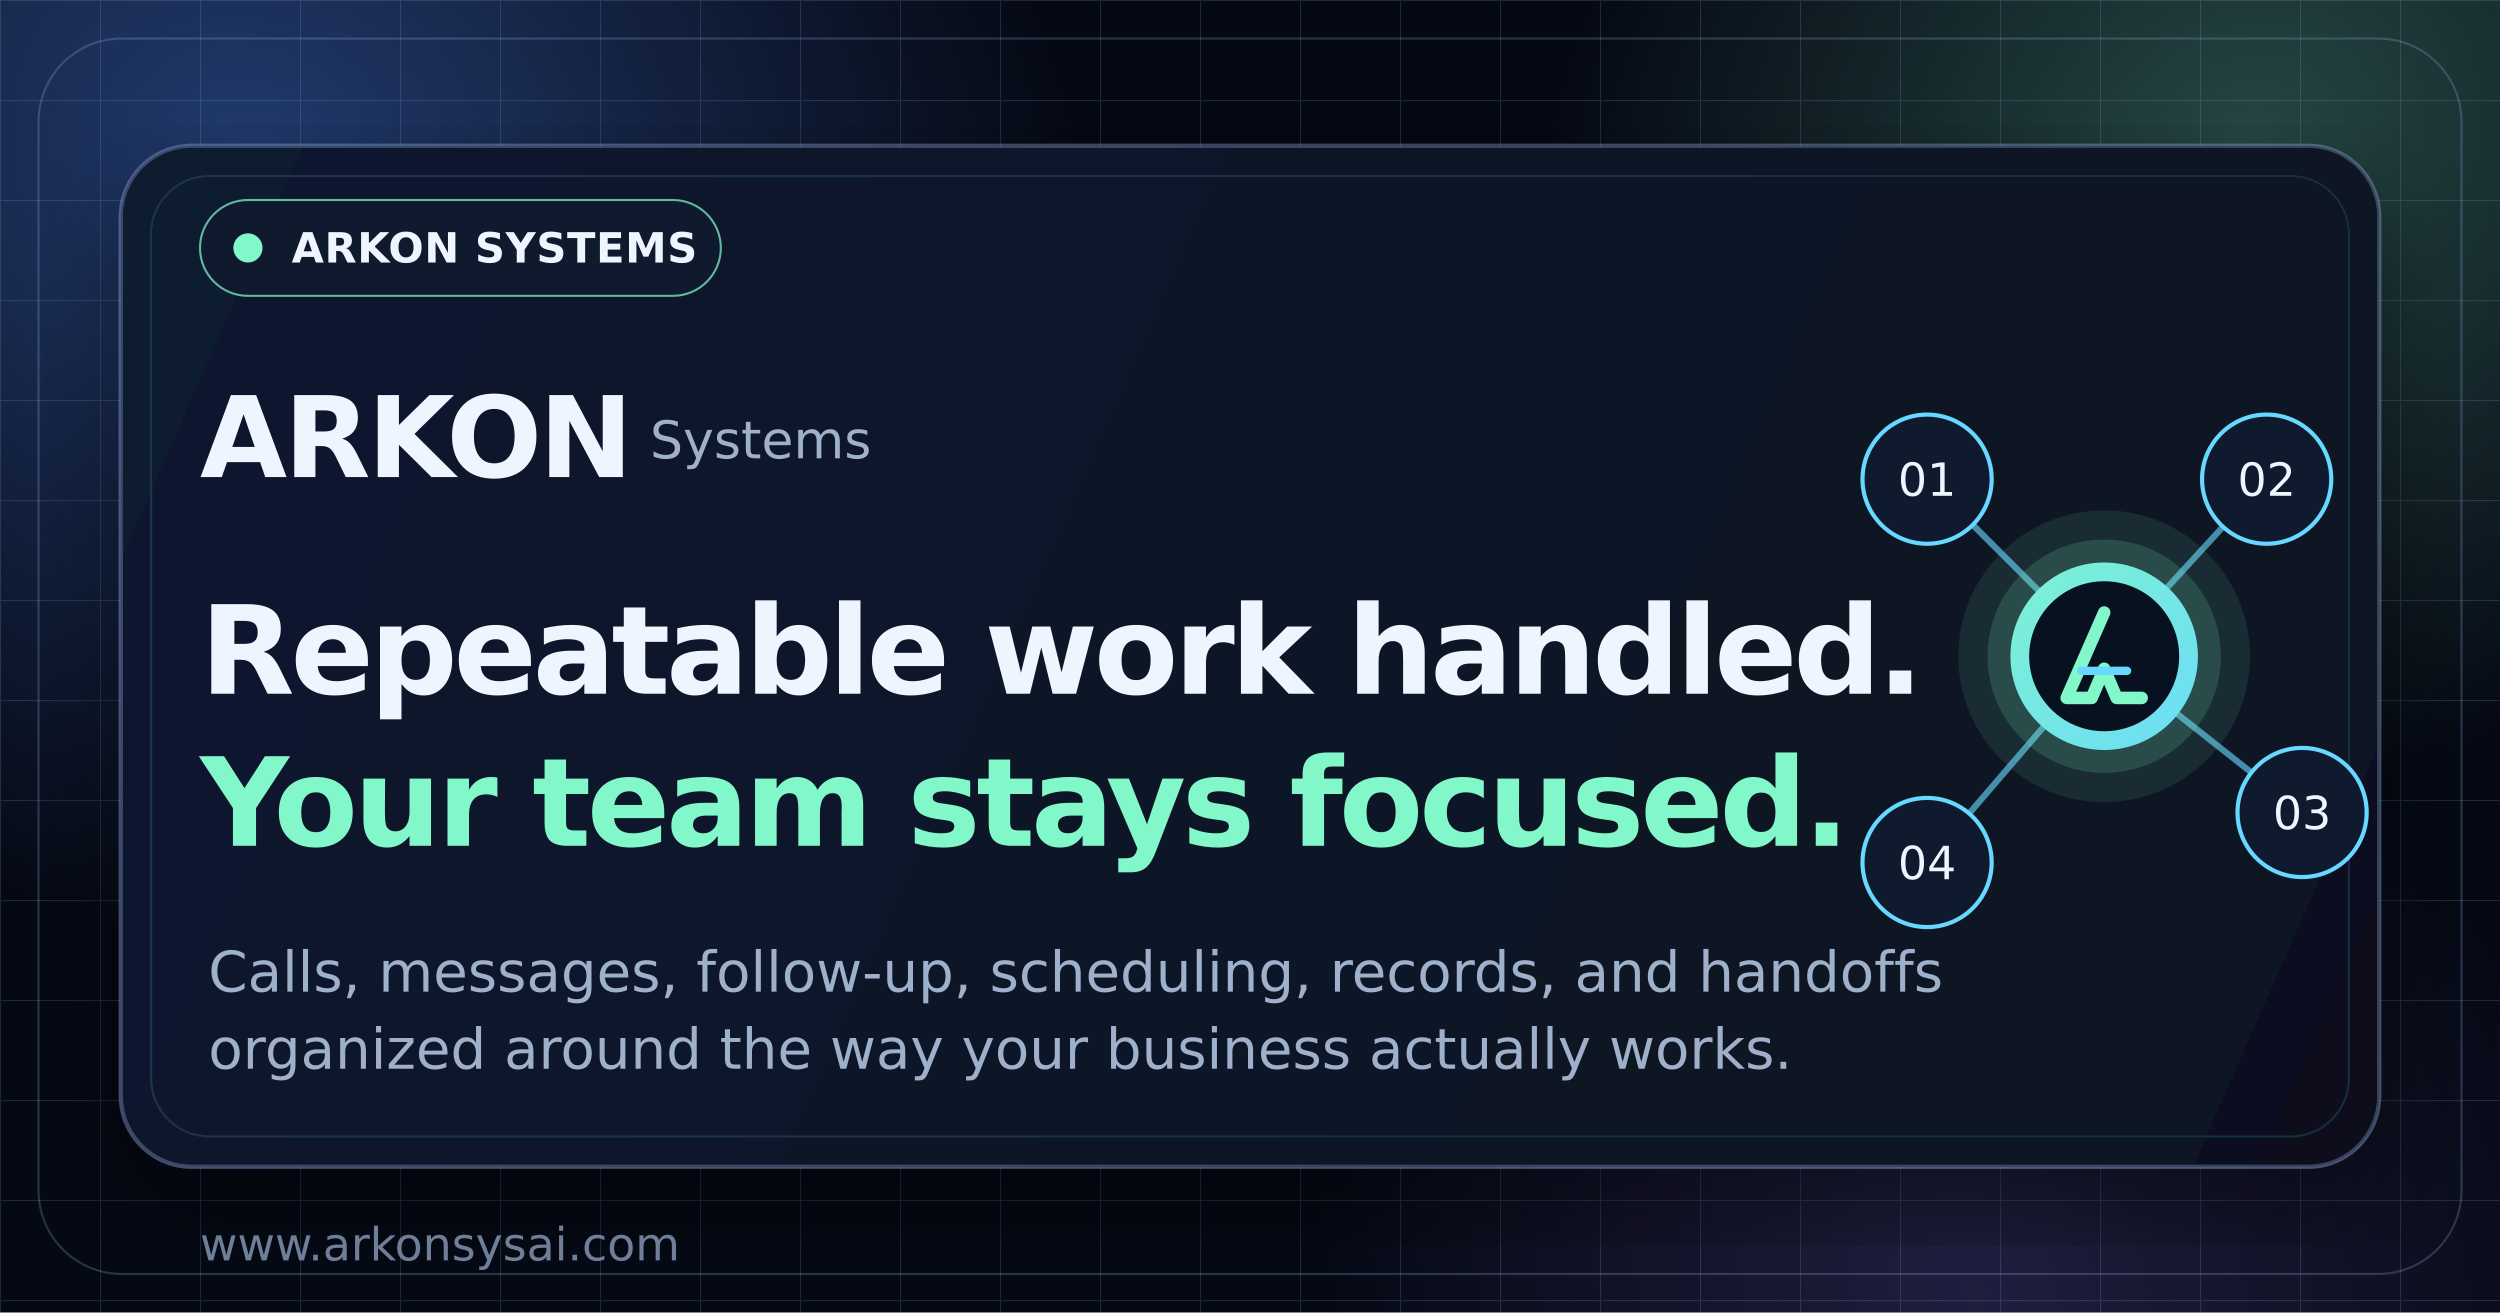
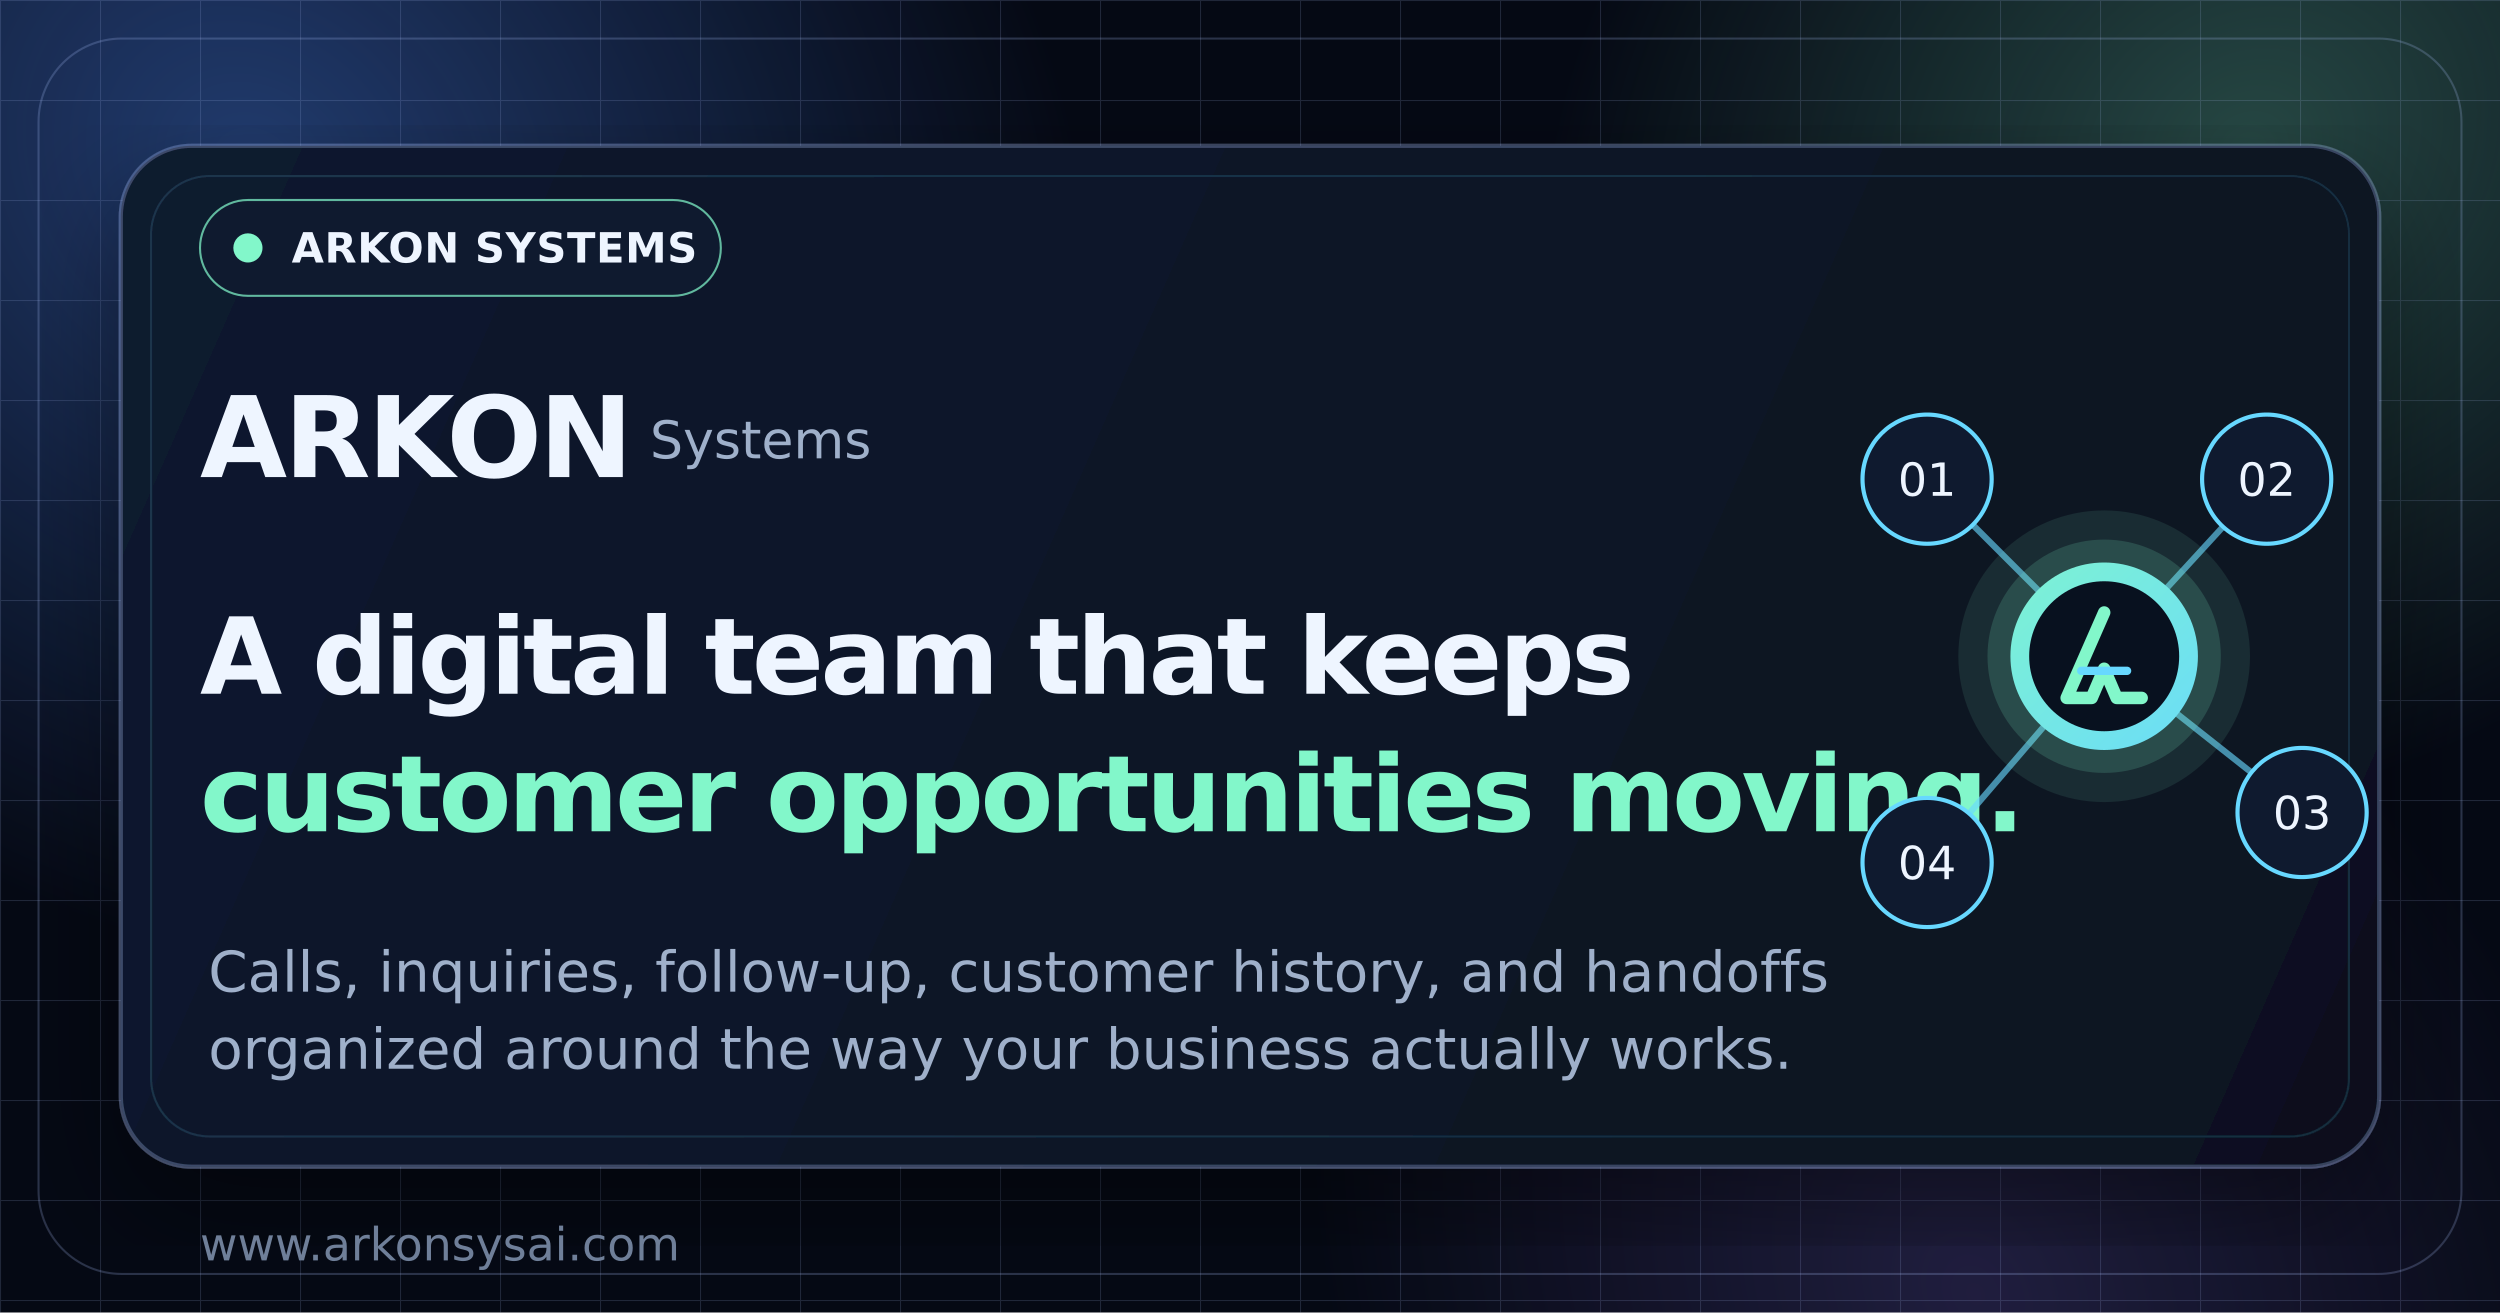
<svg xmlns="http://www.w3.org/2000/svg" width="1200" height="630" viewBox="0 0 1200 630" role="img" aria-labelledby="title desc">
  <defs>
    <radialGradient id="blueGlow" cx="0" cy="0" r="1" gradientUnits="userSpaceOnUse" gradientTransform="translate(120 80) rotate(38) scale(430 360)">
      <stop stop-color="#4f8cff" stop-opacity="0.38" />
      <stop offset="1" stop-color="#4f8cff" stop-opacity="0" />
    </radialGradient>
    <radialGradient id="mintGlow" cx="0" cy="0" r="1" gradientUnits="userSpaceOnUse" gradientTransform="translate(1080 70) rotate(145) scale(360 300)">
      <stop stop-color="#82f7ca" stop-opacity="0.26" />
      <stop offset="1" stop-color="#82f7ca" stop-opacity="0" />
    </radialGradient>
    <radialGradient id="violetGlow" cx="0" cy="0" r="1" gradientUnits="userSpaceOnUse" gradientTransform="translate(950 620) rotate(-118) scale(390 300)">
      <stop stop-color="#9b7cff" stop-opacity="0.18" />
      <stop offset="1" stop-color="#9b7cff" stop-opacity="0" />
    </radialGradient>
    <linearGradient id="panel" x1="70" y1="82" x2="1128" y2="548" gradientUnits="userSpaceOnUse">
      <stop stop-color="#0f1a2f" />
      <stop offset="1" stop-color="#08111f" />
    </linearGradient>
    <linearGradient id="nodeRing" x1="944" y1="250" x2="1072" y2="380" gradientUnits="userSpaceOnUse">
      <stop stop-color="#82f7ca" />
      <stop offset="1" stop-color="#67d8ff" />
    </linearGradient>
    <pattern id="grid" width="48" height="48" patternUnits="userSpaceOnUse">
      <path d="M48 0H0V48" fill="none" stroke="#afc7ff" stroke-opacity="0.16" stroke-width="1" />
    </pattern>
    <filter id="shadow" x="20" y="38" width="1160" height="560" filterUnits="userSpaceOnUse">
      <feDropShadow dx="0" dy="22" stdDeviation="28" flood-color="#000000" flood-opacity="0.42" />
    </filter>
  </defs>
  <rect width="1200" height="630" fill="#050914" />
  <rect width="1200" height="630" fill="url(#blueGlow)" />
  <rect width="1200" height="630" fill="url(#mintGlow)" />
  <rect width="1200" height="630" fill="url(#violetGlow)" />
  <rect width="1200" height="630" fill="url(#grid)" />
  <rect x="18.5" y="18.5" width="1163" height="593" rx="40" fill="none" stroke="#afc7ff" stroke-opacity="0.22" />
  <g filter="url(#shadow)">
    <rect x="58" y="70" width="1084" height="490" rx="34" fill="url(#panel)" stroke="#afc7ff" stroke-opacity="0.28" stroke-width="2" />
    <rect x="72.5" y="84.5" width="1055" height="461" rx="28" fill="none" stroke="#67d8ff" stroke-opacity="0.14" />
  </g>
  <g>
    <rect x="96" y="96" width="250" height="46" rx="23" fill="#0f1a2f" stroke="#82f7ca" stroke-opacity="0.72" />
    <circle cx="119" cy="119" r="7" fill="#82f7ca" />
    <text x="140" y="126" fill="#eef5ff" font-family="DejaVu Sans, Arial, sans-serif" font-size="20" font-weight="700" letter-spacing="0.3">ARKON SYSTEMS</text>
  </g>
  <text x="96" y="229" fill="#eef5ff" font-family="DejaVu Sans, Arial, sans-serif" font-size="54" font-weight="800" letter-spacing="-1.5">ARKON</text>
  <text x="312" y="220" fill="#9fb0ca" font-family="DejaVu Sans, Arial, sans-serif" font-size="25" font-weight="500">Systems</text>
-   <text x="96" y="333" fill="#eef5ff" font-family="DejaVu Sans, Arial, sans-serif" font-size="59" font-weight="800" letter-spacing="-2">Repeatable work handled.</text>
-   <text x="96" y="406" fill="#82f7ca" font-family="DejaVu Sans, Arial, sans-serif" font-size="59" font-weight="800" letter-spacing="-2">Your team stays focused.</text>
-   <text x="100" y="476" fill="#9fb0ca" font-family="DejaVu Sans, Arial, sans-serif" font-size="27" font-weight="400">Calls, messages, follow-up, scheduling, records, and handoffs</text>
+   <text x="96" y="333" fill="#eef5ff" font-family="DejaVu Sans, Arial, sans-serif" font-size="51" font-weight="800" letter-spacing="-1.7">A digital team that keeps</text>
+   <text x="96" y="399" fill="#82f7ca" font-family="DejaVu Sans, Arial, sans-serif" font-size="51" font-weight="800" letter-spacing="-1.7">customer opportunities moving.</text>
+   <text x="100" y="476" fill="#9fb0ca" font-family="DejaVu Sans, Arial, sans-serif" font-size="27" font-weight="400">Calls, inquiries, follow-up, customer history, and handoffs</text>
  <text x="100" y="513" fill="#9fb0ca" font-family="DejaVu Sans, Arial, sans-serif" font-size="27" font-weight="400">organized around the way your business actually works.</text>
  <g stroke="#67d8ff" stroke-opacity="0.62" stroke-width="3">
    <path d="M1010 315L925 230" />
    <path d="M1010 315L1088 230" />
    <path d="M1010 315L1105 390" />
    <path d="M1010 315L925 414" />
  </g>
  <g fill="#0f1a2f" stroke="#67d8ff" stroke-width="2">
    <circle cx="925" cy="230" r="31" />
    <circle cx="1088" cy="230" r="31" />
    <circle cx="1105" cy="390" r="31" />
    <circle cx="925" cy="414" r="31" />
  </g>
  <g fill="#eef5ff" font-family="DejaVu Sans, Arial, sans-serif" font-size="22" font-weight="500" text-anchor="middle">
    <text x="925" y="238">01</text>
    <text x="1088" y="238">02</text>
    <text x="1105" y="398">03</text>
    <text x="925" y="422">04</text>
  </g>
  <circle cx="1010" cy="315" r="70" fill="#82f7ca" fill-opacity="0.10" />
  <circle cx="1010" cy="315" r="56" fill="#82f7ca" fill-opacity="0.16" />
  <circle cx="1010" cy="315" r="45" fill="url(#nodeRing)" />
  <circle cx="1010" cy="315" r="36" fill="#08111f" />
  <path d="M1010 294L992 335H1004L1010 321L1016 335H1028" fill="none" stroke="#82f7ca" stroke-width="6" stroke-linecap="round" stroke-linejoin="round" />
  <path d="M999 322H1021" stroke="#67d8ff" stroke-width="4" stroke-linecap="round" />
  <text x="96" y="605" fill="#6f7f99" font-family="DejaVu Sans, Arial, sans-serif" font-size="22" font-weight="500">www.arkonsysai.com</text>
</svg>
